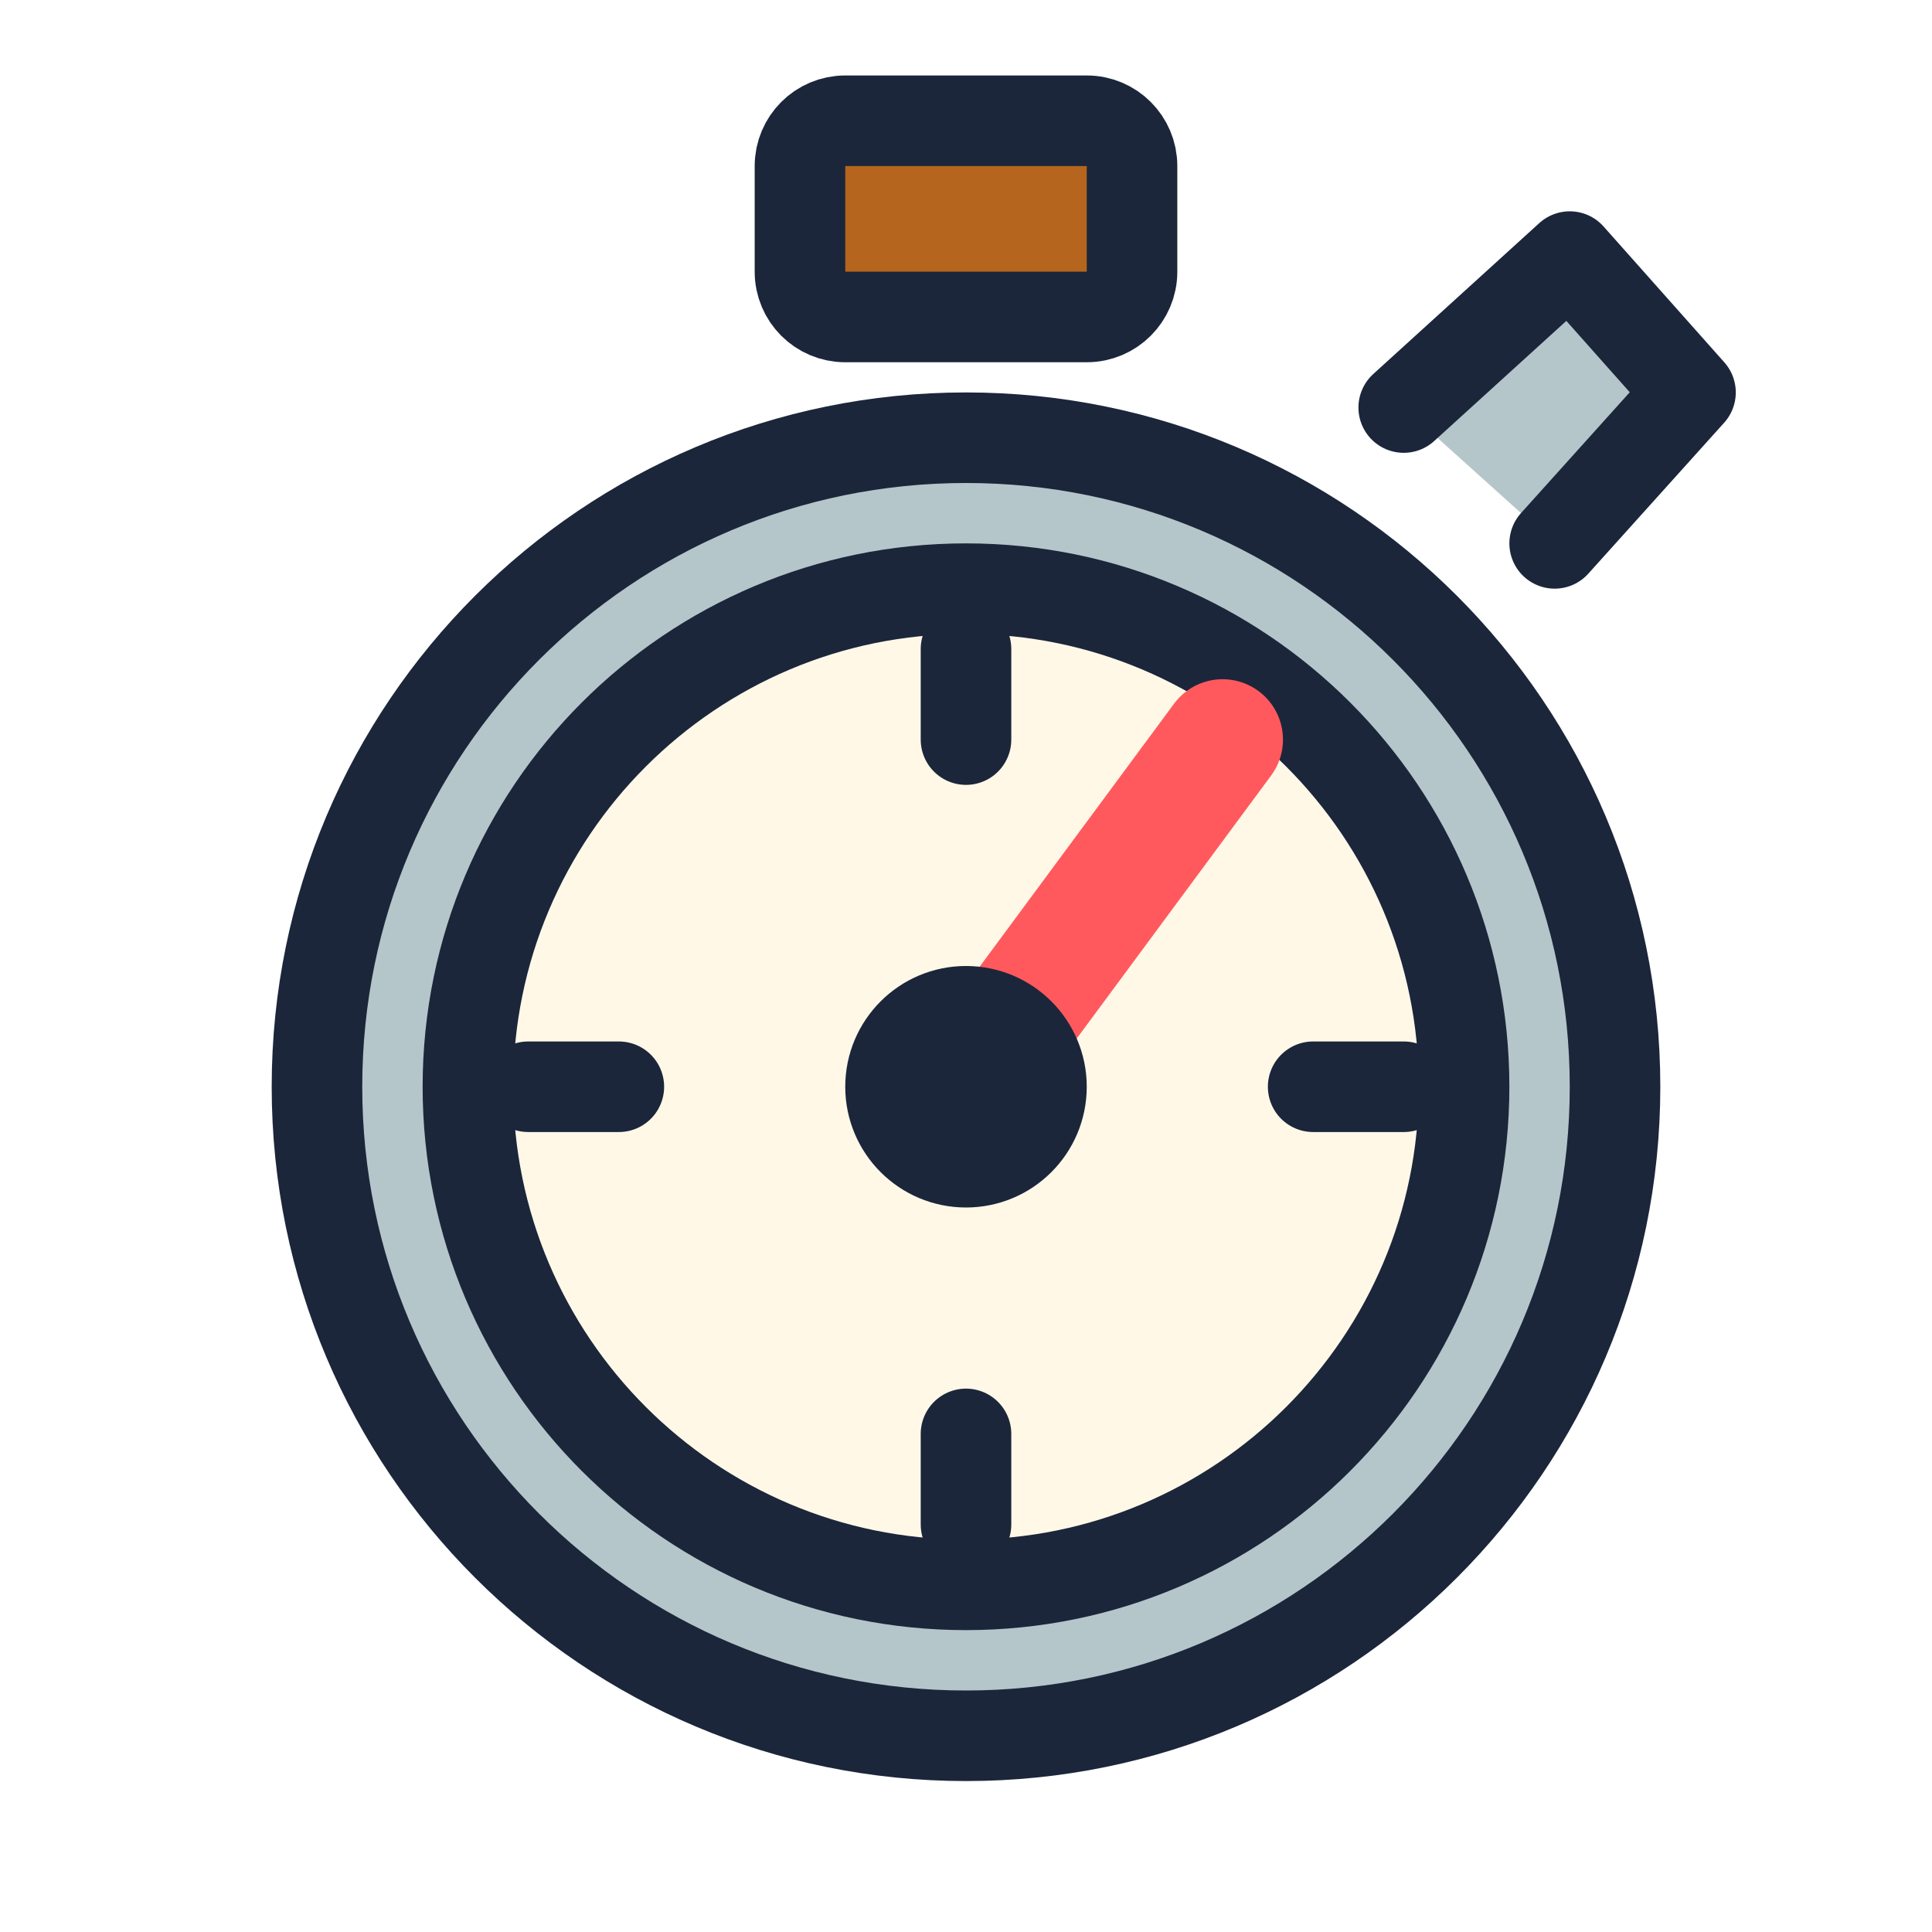
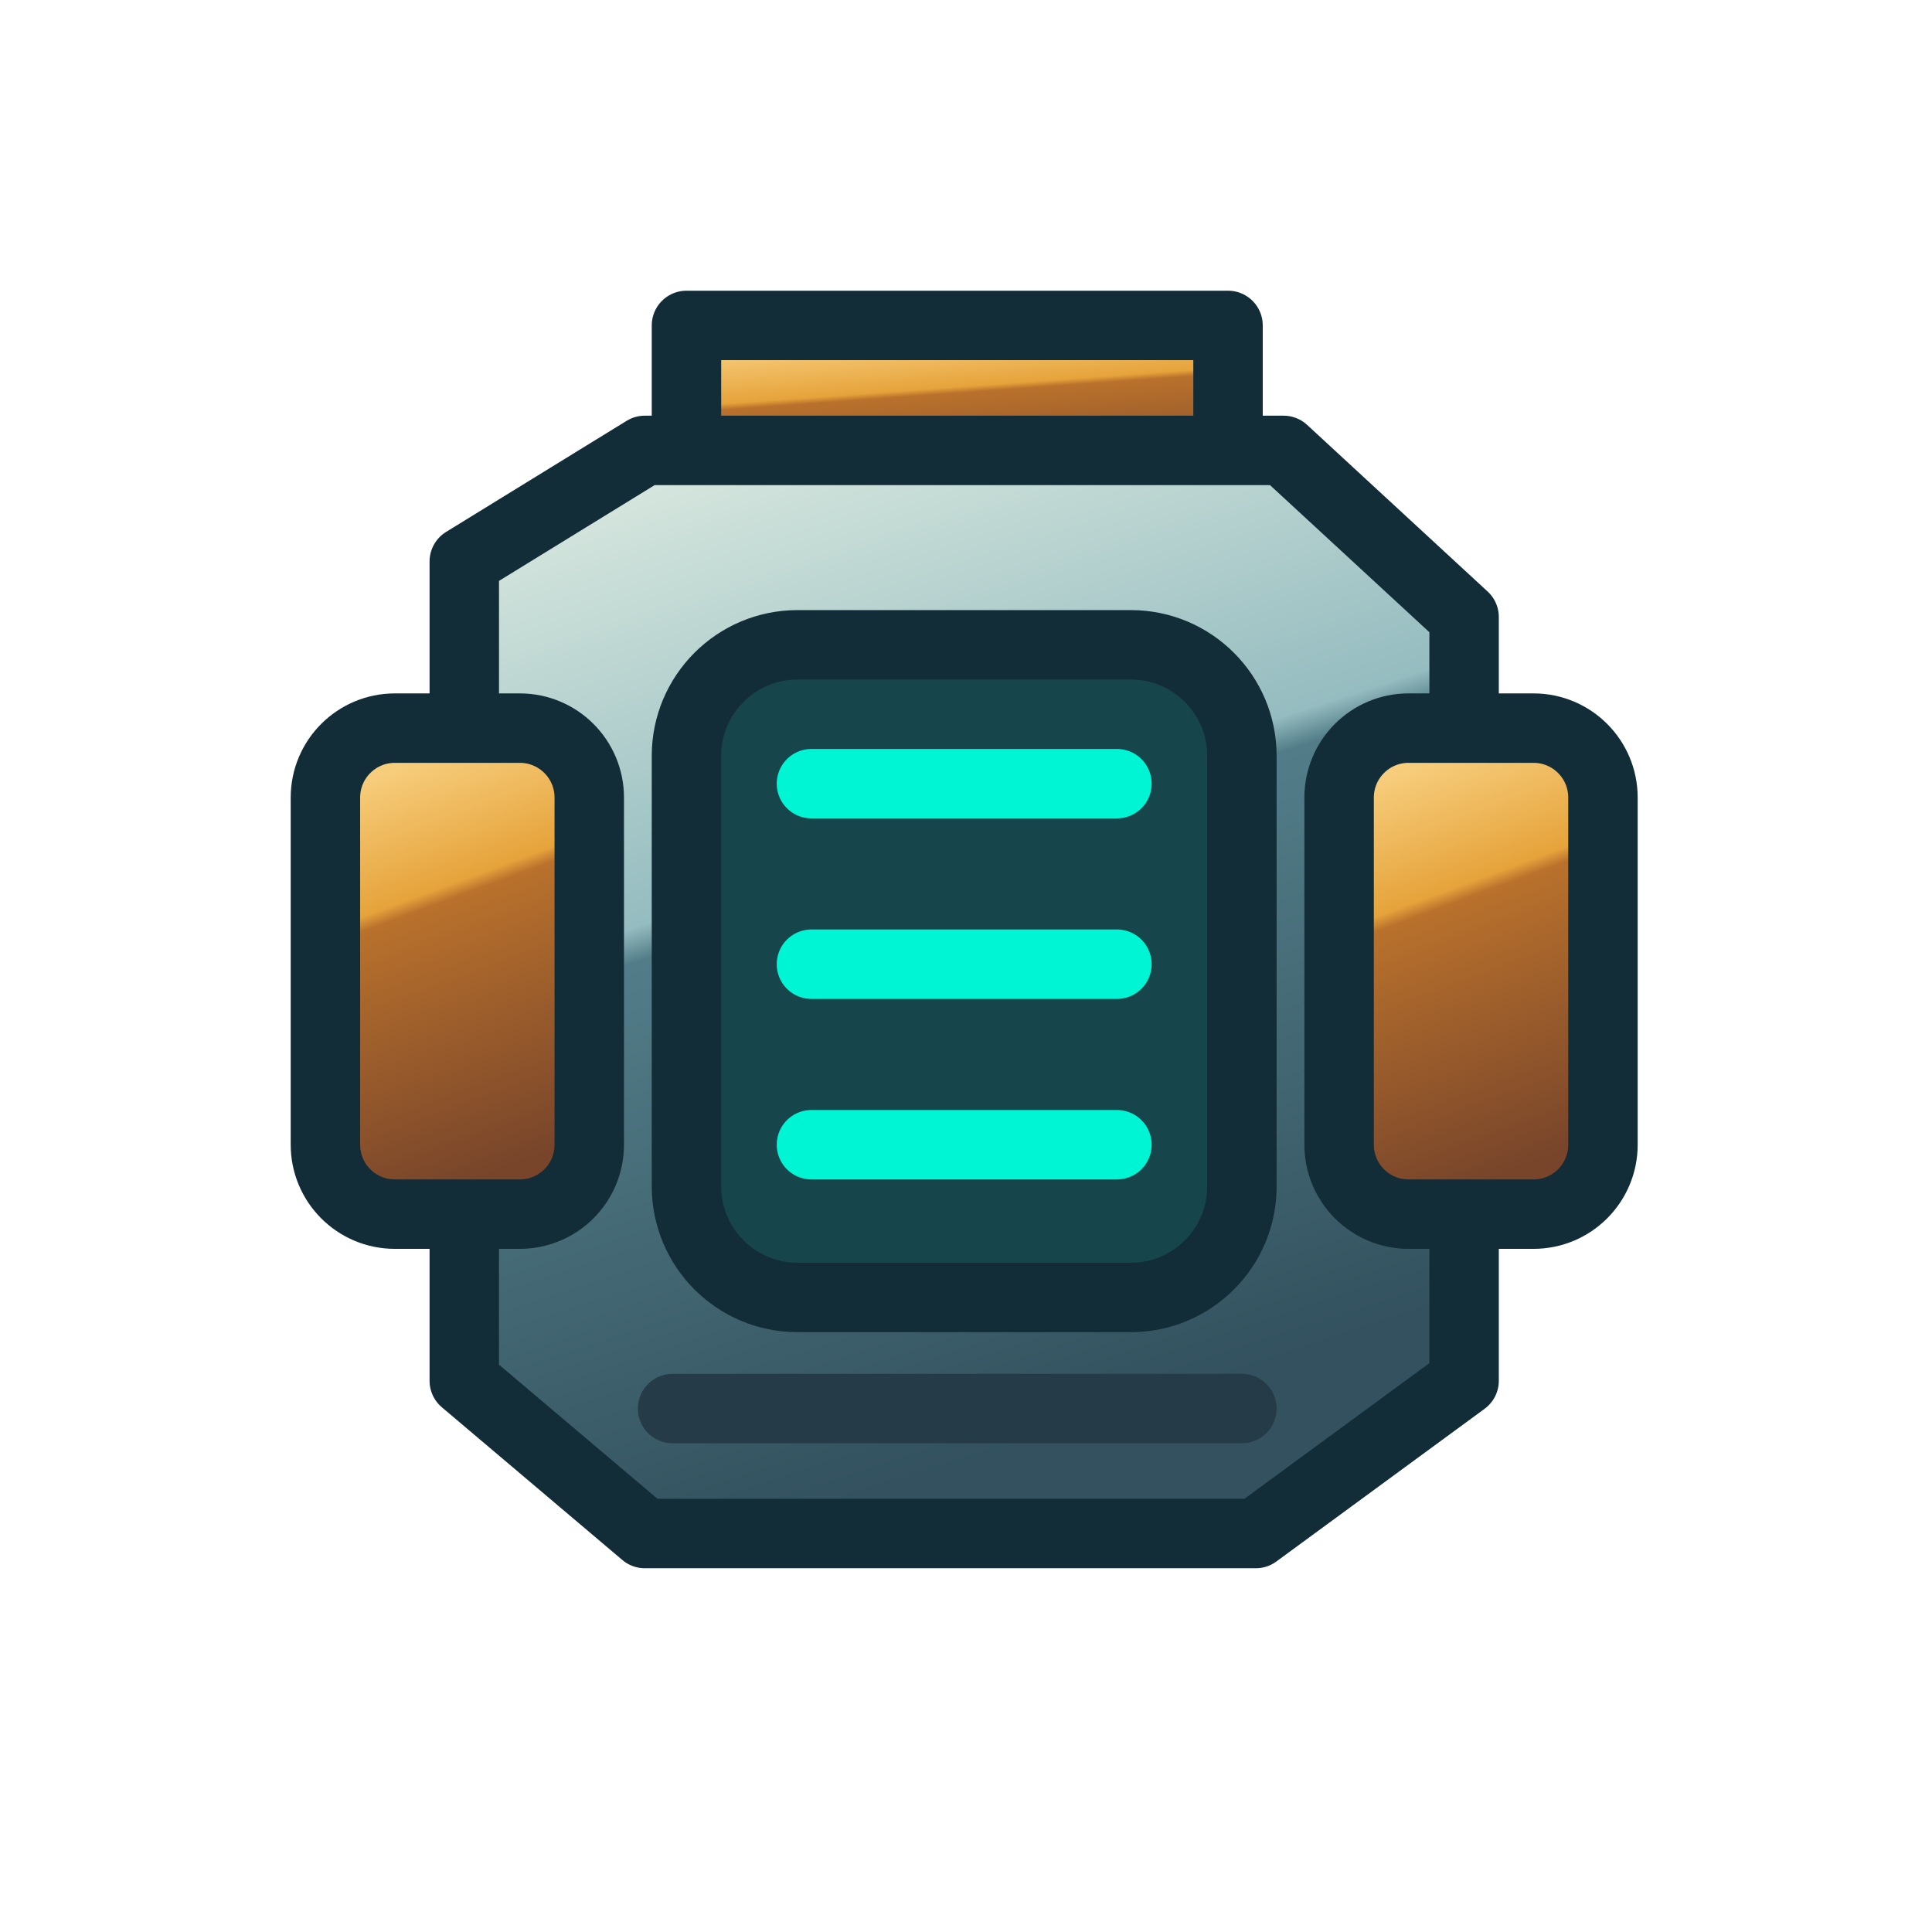
<svg xmlns="http://www.w3.org/2000/svg" width="256" height="256" viewBox="0 0 128 128">
-   <g stroke="#1B263B" stroke-width="6" stroke-linecap="round" stroke-linejoin="round">
-     <rect x="53" y="8" width="22" height="13" rx="3" fill="#B5651D" />
-     <path d="M93 27L104 17 112 26 103 36" fill="#B5C6CA" />
-     <circle cx="64" cy="72" r="43" fill="#B5C6CA" />
-     <circle cx="64" cy="72" r="33" fill="#FFF8E7" />
-     <path d="M64 43V49M35 72H41M87 72H93M64 95V101" />
-     <path d="M64 72L81 49" stroke="#FF595E" stroke-width="8" />
-     <circle cx="64" cy="72" r="5" fill="#1B263B" />
+   <defs>
+     <linearGradient id="steel" x2=".3" y2="1">
+       <stop stop-color="#E2EEE3" />
+       <stop offset=".45" stop-color="#95BCC0" />
+       <stop offset=".48" stop-color="#527D88" />
+       <stop offset="1" stop-color="#33515E" />
+     </linearGradient>
+     <linearGradient id="copper" x2=".2" y2="1">
+       <stop stop-color="#FFE19B" />
+       <stop offset=".4" stop-color="#E6A33B" />
+       <stop offset=".43" stop-color="#B9712C" />
+       <stop offset="1" stop-color="#78452B" />
+     </linearGradient>
+     <linearGradient id="coral" x2="0" y2="1">
+       <stop stop-color="#FF887C" />
+       <stop offset="1" stop-color="#C83E52" />
+     </linearGradient>
+   </defs>
+   <g transform="translate(5 5) scale(.92)" stroke="#122C38" stroke-width="5" stroke-linecap="round" stroke-linejoin="round">
+     <path d="M44 18H83V32H44Z" fill="url(#copper)" />
+     <path d="M28 35L41 27H87L100 39V94L85 105H41L28 94Z" fill="url(#steel)" />
+     <rect x="18" y="47" width="19" height="35" rx="5" fill="url(#copper)" />
+     <rect x="91" y="47" width="19" height="35" rx="5" fill="url(#copper)" />
+     <rect x="44" y="41" width="40" height="47" rx="8" fill="#16464B" />
+     <path d="M53 51H75M53 64H75M53 77H75" stroke="#00F5D4" stroke-width="5" />
+     <path d="M43 96H84" stroke="#253C48" stroke-width="5" />
  </g>
</svg>
